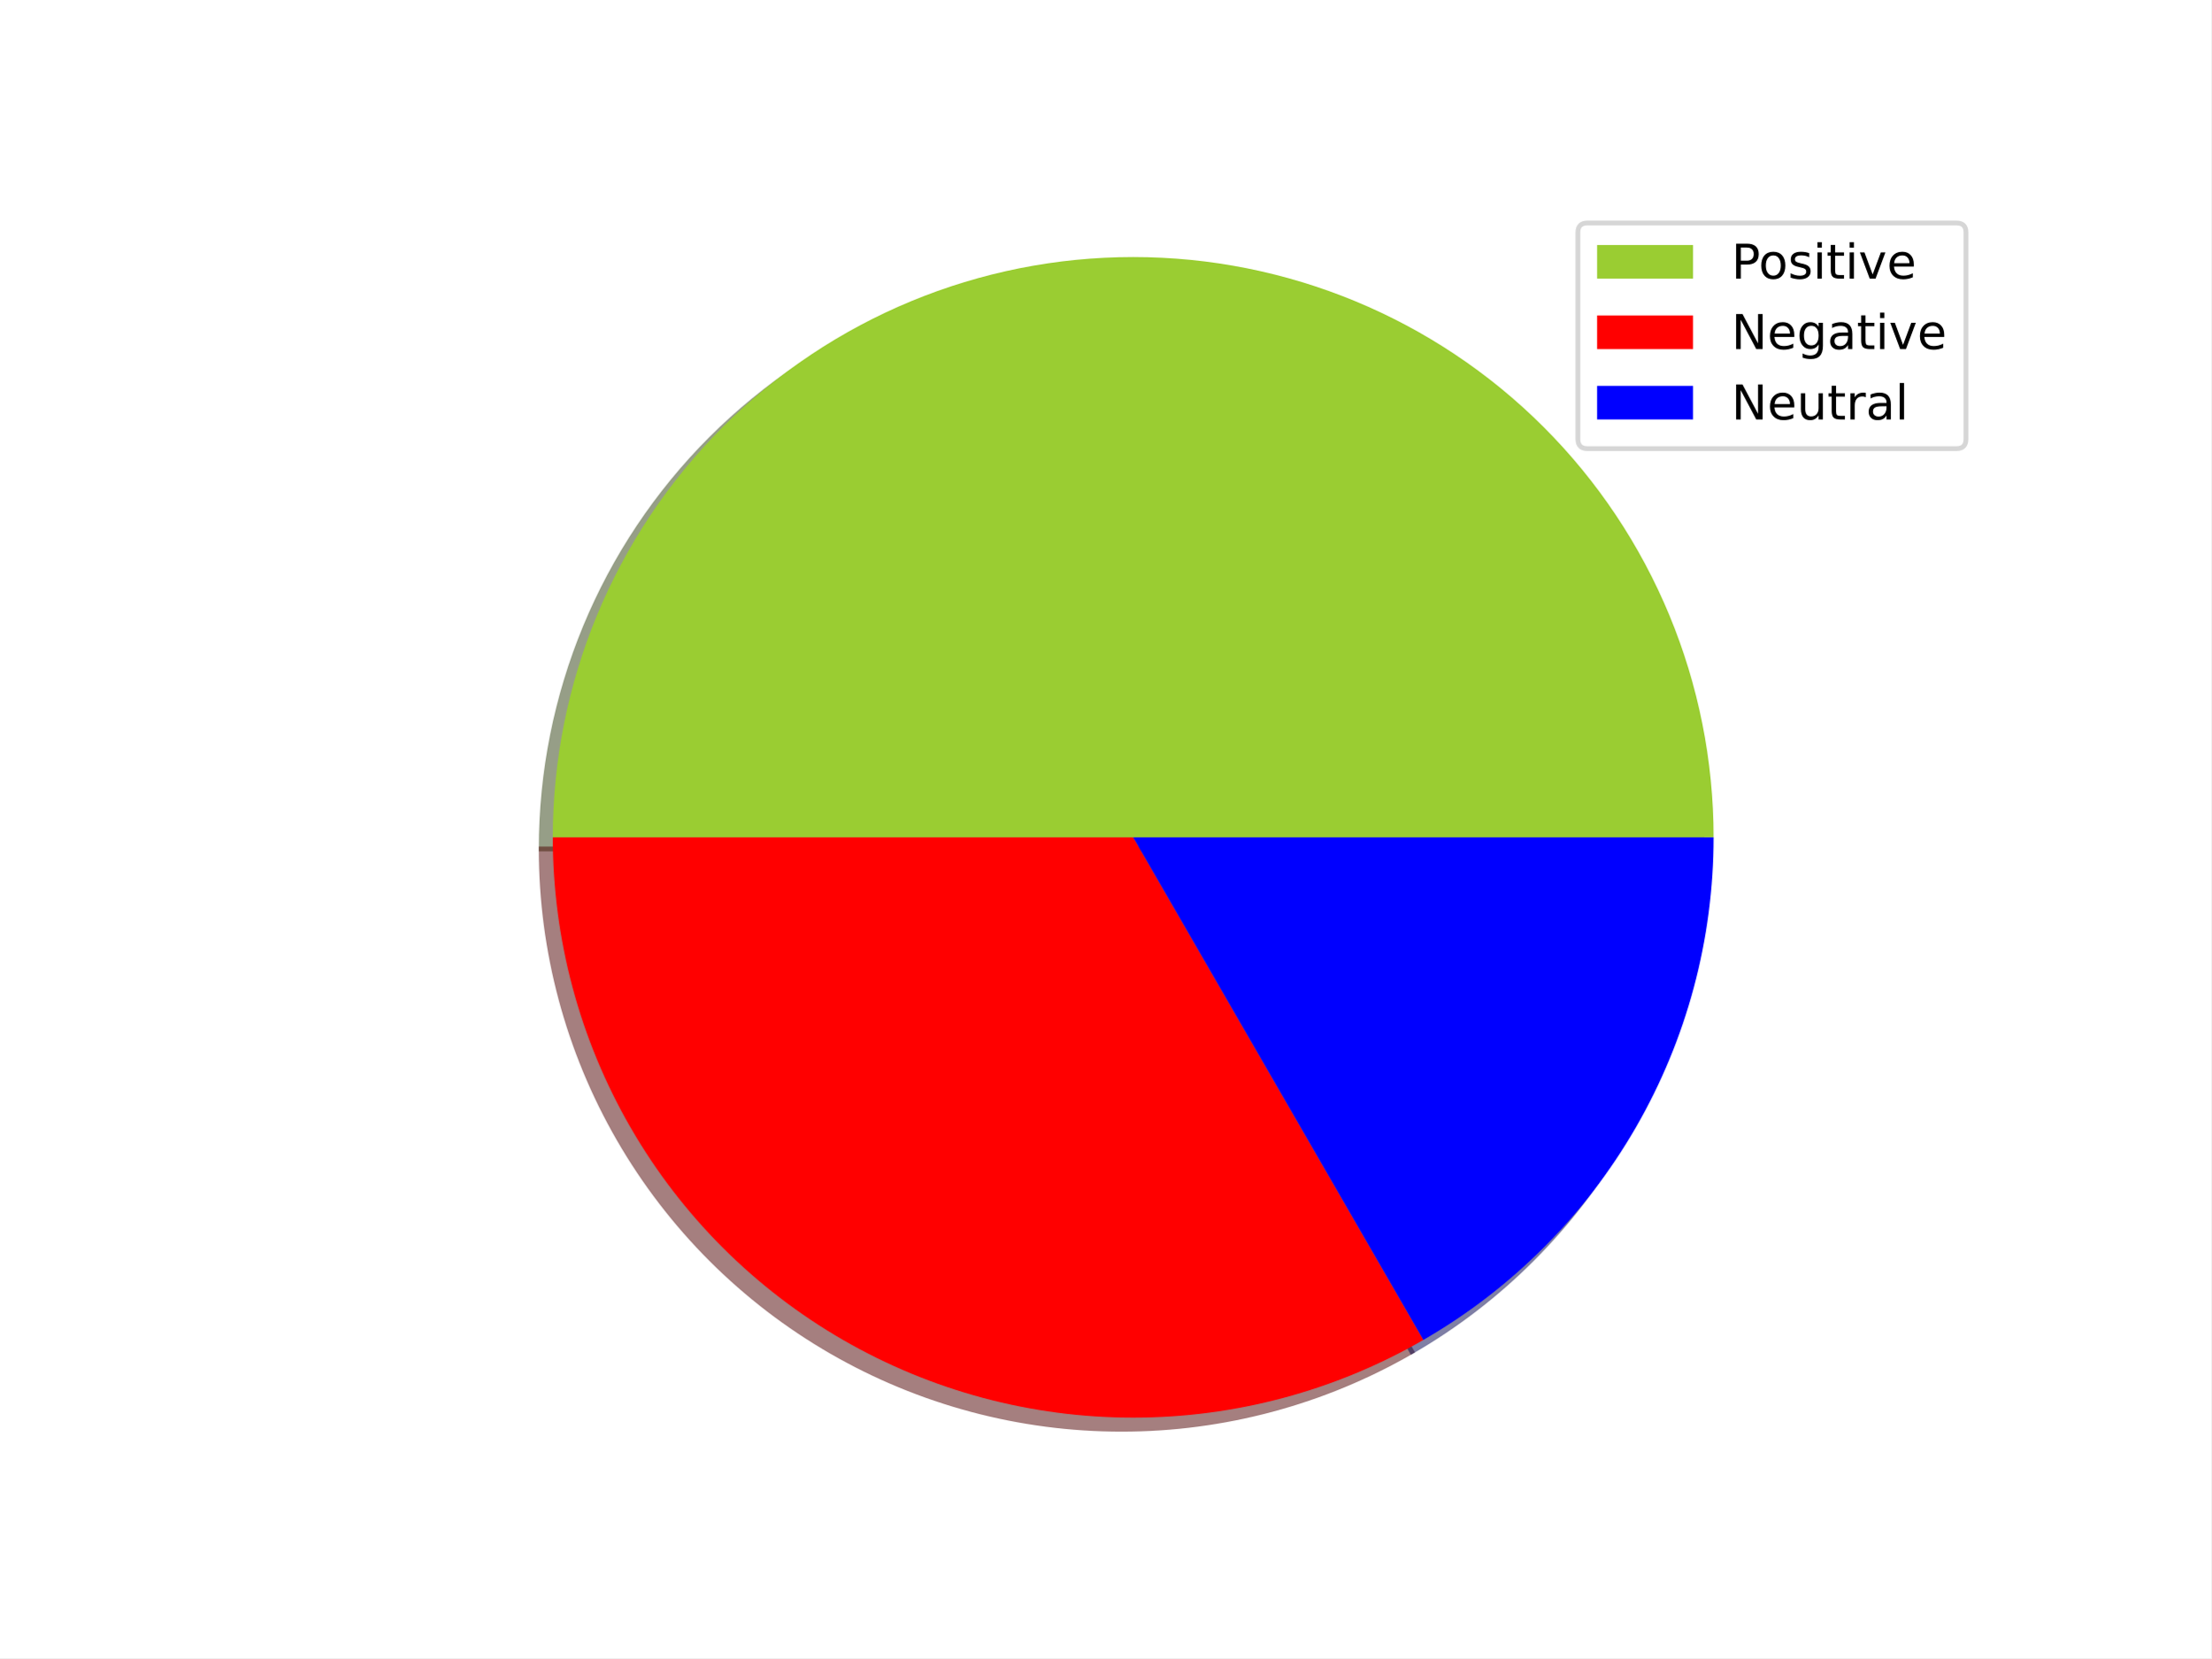
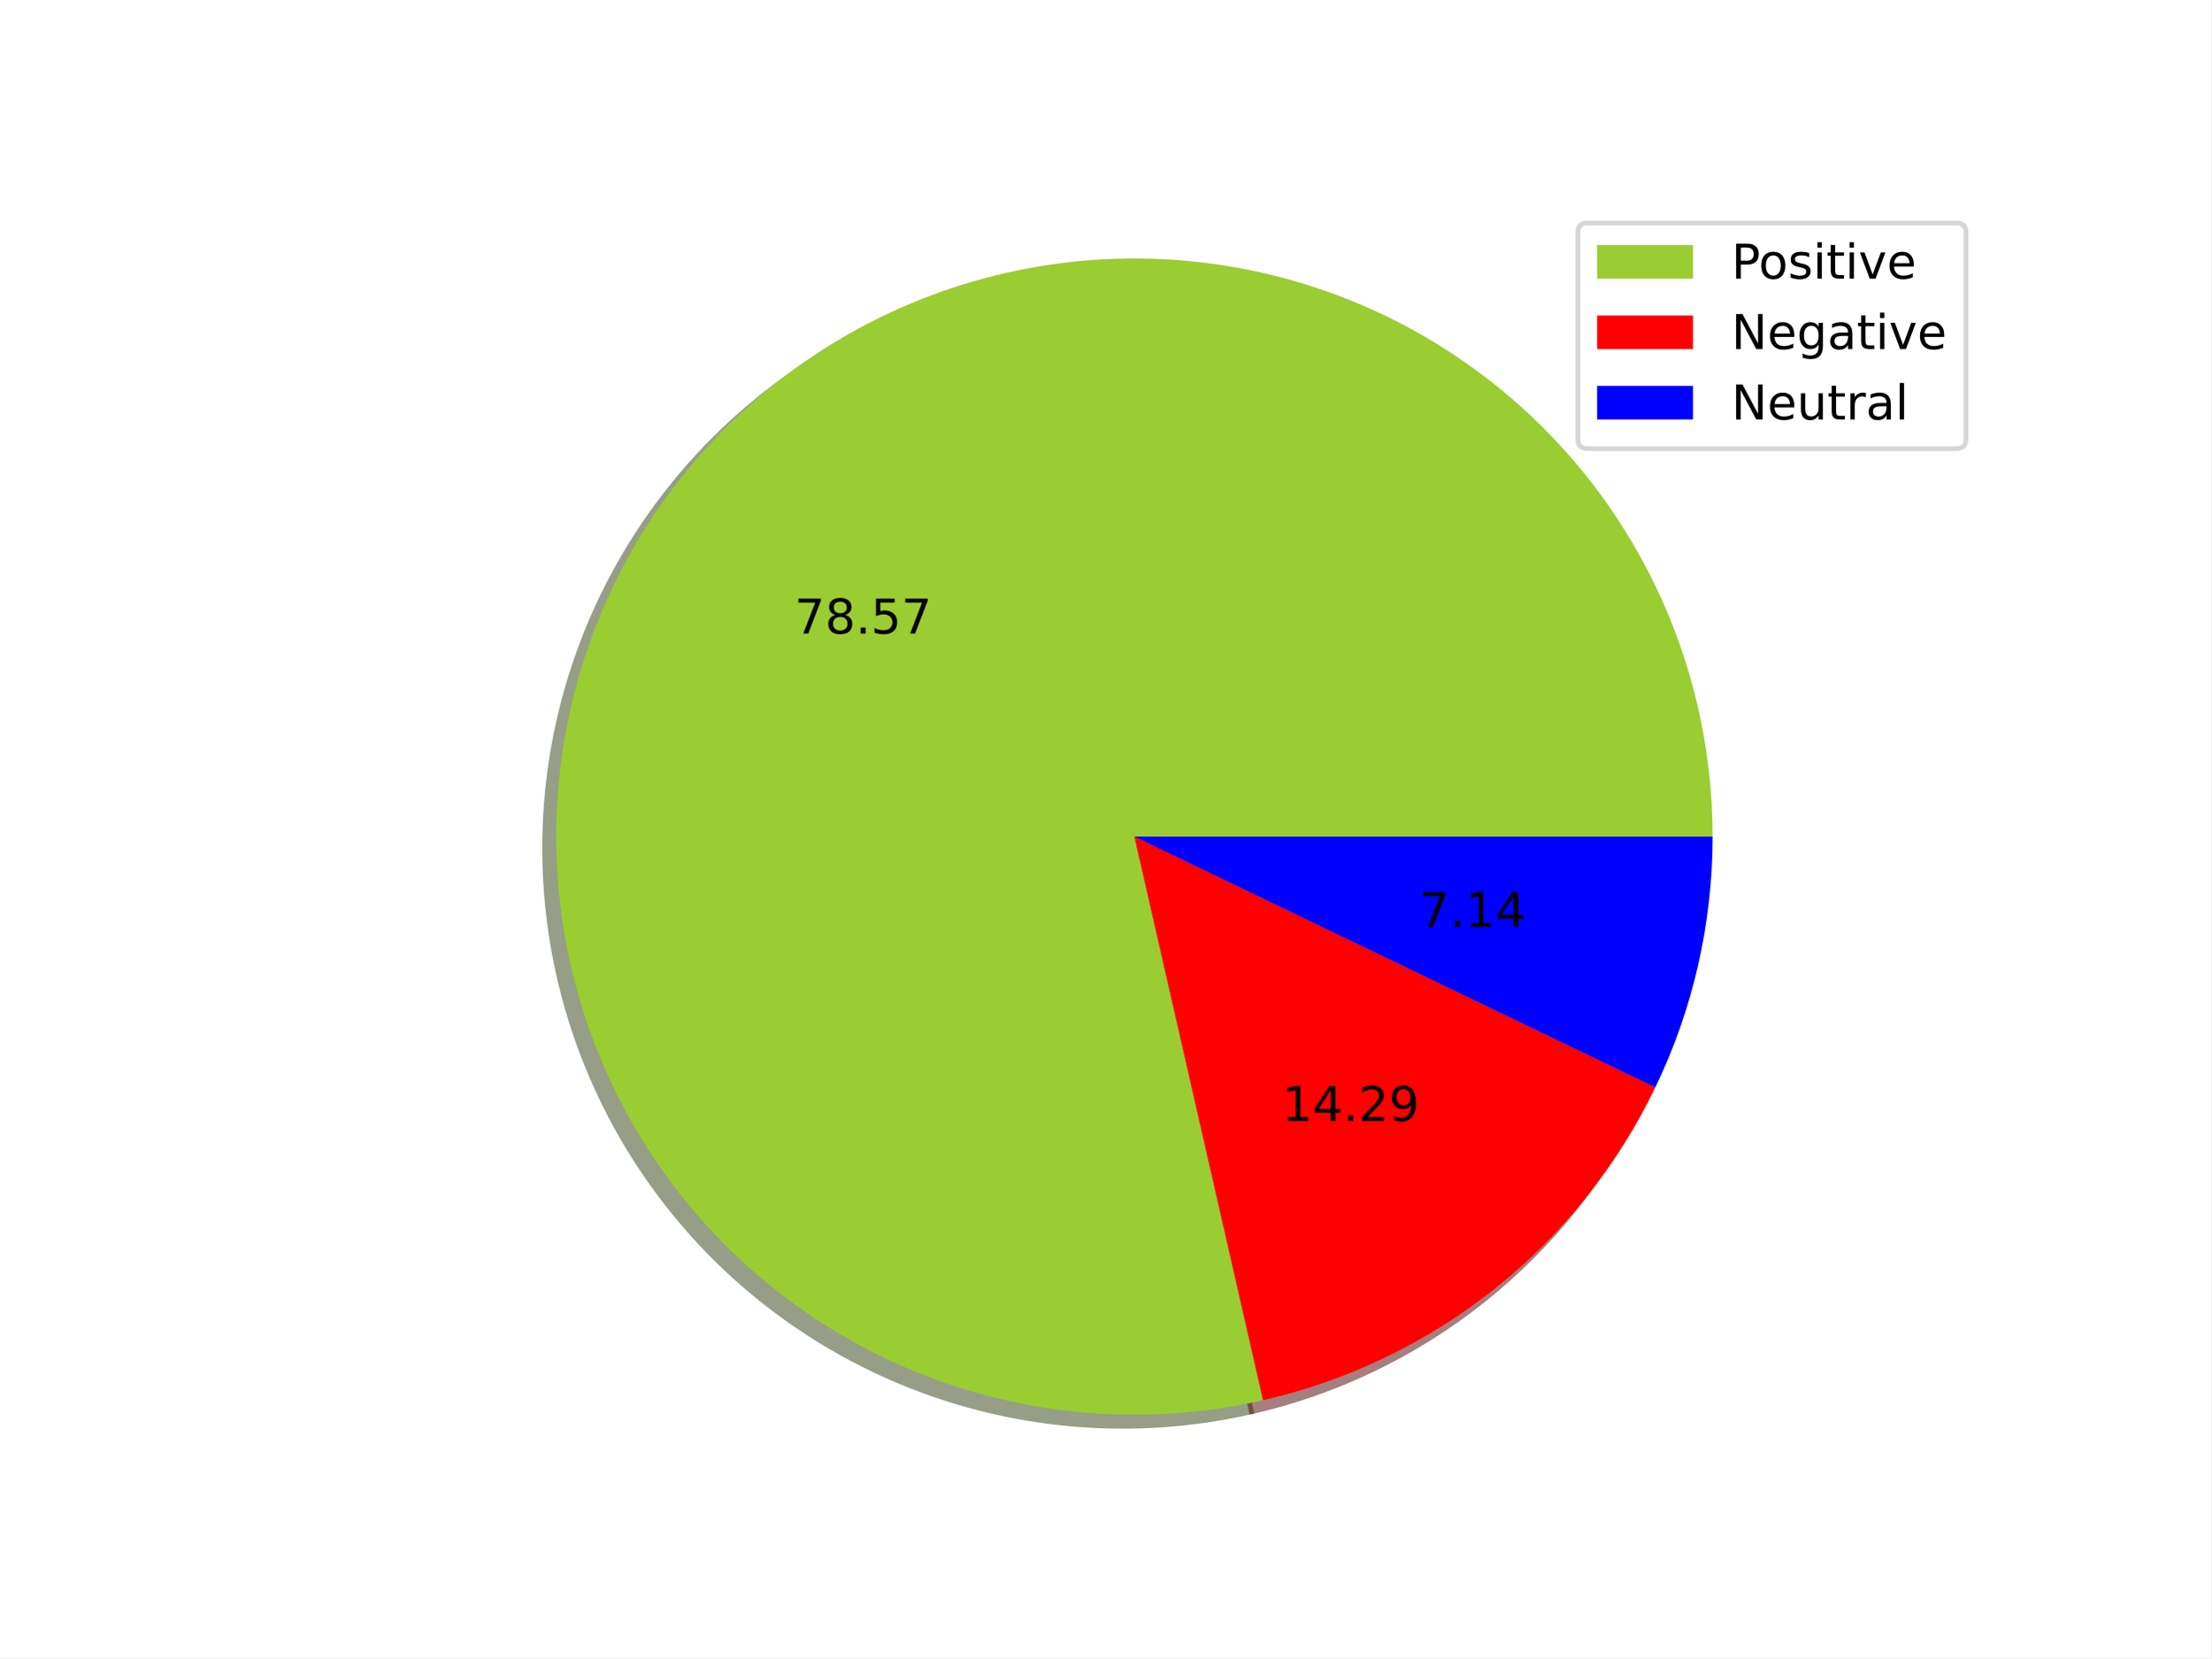
<svg xmlns="http://www.w3.org/2000/svg" xmlns:xlink="http://www.w3.org/1999/xlink" height="345.6pt" version="1.1" viewBox="0 0 460.8 345.6" width="460.8pt">
  <defs>
    <style type="text/css">*{stroke-linecap:butt;stroke-linejoin:round;}</style>
  </defs>
  <g id="figure_1">
    <g id="patch_1">
      <path d="M 0 345.6  L 460.8 345.6  L 460.8 0  L 0 0  z " style="fill:#ffffff;" />
    </g>
    <g id="axes_1">
      <g id="patch_2">
-         <path d="M 354.701 176.947  C 354.701 144.879 341.948 114.091 319.272 91.416  C 296.597 68.74 265.809 55.987 233.741 55.987  C 201.673 55.987 170.885 68.74 148.209 91.416  C 125.533 114.091 112.781 144.879 112.781 176.947  L 233.741 176.947  L 354.701 176.947  z " style="fill:#2e3e0f;opacity:0.5;stroke:#2e3e0f;stroke-linejoin:miter;" />
+         <path d="M 354.504 176.78  C 354.504 164.362 352.585 152.018 348.814 140.186  C 345.043 128.355 339.465 117.177 332.279 107.049  C 325.093 96.922 316.385 87.965 306.463 80.498  C 296.54 73.031 285.523 67.142 273.802 63.041  C 262.081 58.94 249.796 56.675 237.383 56.326  C 224.97 55.978 212.577 57.551 200.644 60.988  C 188.712 64.426 177.382 69.688 167.057 76.587  C 156.731 83.486 147.534 91.94 139.792 101.649  C 132.049 111.357 125.854 122.205 121.426 133.807  C 116.997 145.408 114.388 157.625 113.692 170.023  C 112.996 182.422 114.22 194.854 117.322 206.878  C 120.424 218.902 125.366 230.375 131.972 240.89  C 138.579 251.405 146.772 260.835 156.26 268.847  C 165.747 276.859 176.417 283.356 187.89 288.108  C 199.362 292.86 211.501 295.811 223.875 296.854  C 236.249 297.898 248.711 297.023 260.817 294.259  L 234.003 176.78  L 354.504 176.78  z " style="fill:#2e3e0f;opacity:0.5;stroke:#2e3e0f;stroke-linejoin:miter;" />
      </g>
      <g id="patch_3">
-         <path d="M 112.781 176.947  C 112.781 198.179 118.371 219.04 128.986 237.427  C 139.602 255.814 154.874 271.086 173.261 281.702  C 191.648 292.317 212.509 297.907 233.741 297.907  C 254.972 297.907 275.834 292.317 294.221 281.702  L 233.741 176.947  L 112.781 176.947  z " style="fill:#4c0000;opacity:0.5;stroke:#4c0000;stroke-linejoin:miter;" />
+         <path d="M 260.817 294.259  C 278.466 290.231 294.982 282.278 309.134 270.991  C 323.287 259.705 334.717 245.373 342.571 229.063  L 234.003 176.78  L 260.817 294.259  z " style="fill:#4c0000;opacity:0.5;stroke:#4c0000;stroke-linejoin:miter;" />
      </g>
      <g id="patch_4">
-         <path d="M 294.221 281.702  C 312.608 271.086 327.88 255.814 338.495 237.427  C 349.111 219.04 354.701 198.179 354.701 176.947  L 233.741 176.947  L 294.221 281.702  z " style="fill:#00004c;opacity:0.5;stroke:#00004c;stroke-linejoin:miter;" />
+         <path d="M 342.571 229.063  C 346.486 220.934 349.475 212.39 351.483 203.594  C 353.491 194.797 354.504 185.803 354.504 176.78  L 234.003 176.78  L 342.571 229.063  z " style="fill:#00004c;opacity:0.5;stroke:#00004c;stroke-linejoin:miter;" />
      </g>
      <g id="patch_5">
-         <path d="M 357.12 174.528  C 357.12 142.46 344.367 111.672 321.692 88.996  C 299.016 66.321 268.228 53.568 236.16 53.568  C 204.092 53.568 173.304 66.321 150.628 88.996  C 127.953 111.672 115.2 142.46 115.2 174.528  L 236.16 174.528  L 357.12 174.528  z " style="fill:#9acd32;" />
+         <path d="M 356.914 174.37  C 356.914 161.952 354.995 149.608 351.224 137.776  C 347.453 125.945 341.875 114.767 334.689 104.639  C 327.503 94.512 318.795 85.555 308.873 78.088  C 298.95 70.621 287.933 64.732 276.212 60.631  C 264.491 56.53 252.206 54.265 239.793 53.916  C 227.38 53.568 214.987 55.141 203.054 58.578  C 191.122 62.016 179.792 67.278 169.467 74.177  C 159.141 81.076 149.944 89.53 142.202 99.239  C 134.459 108.947 128.264 119.795 123.836 131.397  C 119.407 142.998 116.798 155.215 116.102 167.613  C 115.406 180.012 116.63 192.444 119.732 204.468  C 122.834 216.492 127.776 227.965 134.382 238.48  C 140.989 248.995 149.182 258.425 158.67 266.437  C 168.157 274.449 178.827 280.946 190.3 285.698  C 201.772 290.45 213.911 293.401 226.285 294.444  C 238.659 295.488 251.121 294.613 263.227 291.849  L 236.413 174.37  L 356.914 174.37  z " style="fill:#9acd32;" />
      </g>
      <g id="patch_6">
-         <path d="M 115.2 174.528  C 115.2 195.759 120.79 216.621 131.406 235.008  C 142.021 253.395 157.293 268.667 175.68 279.282  C 194.067 289.898 214.929 295.488 236.16 295.488  C 257.391 295.488 278.253 289.898 296.64 279.282  L 236.16 174.528  L 115.2 174.528  z " style="fill:#ff0000;" />
+         <path d="M 263.227 291.849  C 280.876 287.821 297.392 279.868 311.544 268.581  C 325.697 257.295 337.127 242.963 344.981 226.653  L 236.413 174.37  L 263.227 291.849  z " style="fill:#ff0000;" />
      </g>
      <g id="patch_7">
-         <path d="M 296.64 279.282  C 315.027 268.667 330.299 253.395 340.914 235.008  C 351.53 216.621 357.12 195.759 357.12 174.528  L 236.16 174.528  L 296.64 279.282  z " style="fill:#0000ff;" />
+         <path d="M 344.981 226.653  C 348.896 218.524 351.885 209.98 353.893 201.184  C 355.901 192.387 356.914 183.393 356.914 174.37  L 236.413 174.37  L 344.981 226.653  z " style="fill:#0000ff;" />
      </g>
      <g id="matplotlib.axis_1" />
      <g id="matplotlib.axis_2" />
+       <g id="text_1">
+         <g transform="translate(165.5725 132.0505)scale(0.1 -0.1)">
+           <defs>
+             <path d="M 525 4666  L 3525 4666  L 3525 4397  L 1831 0  L 1172 0  L 2766 4134  L 525 4134  L 525 4666  z " id="DejaVuSans-37" transform="scale(0.015625)" />
+             <path d="M 2034 2216  Q 1584 2216 1326 1975  Q 1069 1734 1069 1313  Q 1069 891 1326 650  Q 1584 409 2034 409  Q 2484 409 2743 651  Q 3003 894 3003 1313  Q 3003 1734 2745 1975  Q 2488 2216 2034 2216  z M 1403 2484  Q 997 2584 770 2862  Q 544 3141 544 3541  Q 544 4100 942 4425  Q 1341 4750 2034 4750  Q 2731 4750 3128 4425  Q 3525 4100 3525 3541  Q 3525 3141 3298 2862  Q 3072 2584 2669 2484  Q 3125 2378 3379 2068  Q 3634 1759 3634 1313  Q 3634 634 3220 271  Q 2806 -91 2034 -91  Q 1263 -91 848 271  Q 434 634 434 1313  Q 434 1759 690 2068  Q 947 2378 1403 2484  z M 1172 3481  Q 1172 3119 1398 2916  Q 1625 2713 2034 2713  Q 2441 2713 2670 2916  Q 2900 3119 2900 3481  Q 2900 3844 2670 4047  Q 2441 4250 2034 4250  Q 1625 4250 1398 4047  Q 1172 3844 1172 3481  z " id="DejaVuSans-38" transform="scale(0.015625)" />
+             <path d="M 684 794  L 1344 794  L 1344 0  L 684 0  L 684 794  z " id="DejaVuSans-2e" transform="scale(0.015625)" />
+             <path d="M 691 4666  L 3169 4666  L 3169 4134  L 1269 4134  L 1269 2991  Q 1406 3038 1543 3061  Q 1681 3084 1819 3084  Q 2600 3084 3056 2656  Q 3513 2228 3513 1497  Q 3513 744 3044 326  Q 2575 -91 1722 -91  Q 1428 -91 1123 -41  Q 819 9 494 109  L 494 744  Q 775 591 1075 516  Q 1375 441 1709 441  Q 2250 441 2565 725  Q 2881 1009 2881 1497  Q 2881 1984 2565 2268  Q 2250 2553 1709 2553  Q 1456 2553 1204 2497  Q 953 2441 691 2322  L 691 4666  z " id="DejaVuSans-35" transform="scale(0.015625)" />
+           </defs>
+           <use xlink:href="#DejaVuSans-37" />
+           <use x="63.623" xlink:href="#DejaVuSans-38" />
+           <use x="127.246" xlink:href="#DejaVuSans-2e" />
+           <use x="159.033" xlink:href="#DejaVuSans-35" />
+           <use x="222.656" xlink:href="#DejaVuSans-37" />
+         </g>
+       </g>
+       <g id="text_2">
+         <g transform="translate(267.1779 233.656)scale(0.1 -0.1)">
+           <defs>
+             <path d="M 794 531  L 1825 531  L 1825 4091  L 703 3866  L 703 4441  L 1819 4666  L 2450 4666  L 2450 531  L 3481 531  L 3481 0  L 794 0  L 794 531  z " id="DejaVuSans-31" transform="scale(0.015625)" />
+             <path d="M 2419 4116  L 825 1625  L 2419 1625  L 2419 4116  z M 2253 4666  L 3047 4666  L 3047 1625  L 3713 1625  L 3713 1100  L 3047 1100  L 3047 0  L 2419 0  L 2419 1100  L 313 1100  L 313 1709  L 2253 4666  z " id="DejaVuSans-34" transform="scale(0.015625)" />
+             <path d="M 1228 531  L 3431 531  L 3431 0  L 469 0  L 469 531  Q 828 903 1448 1529  Q 2069 2156 2228 2338  Q 2531 2678 2651 2914  Q 2772 3150 2772 3378  Q 2772 3750 2511 3984  Q 2250 4219 1831 4219  Q 1534 4219 1204 4116  Q 875 4013 500 3803  L 500 4441  Q 881 4594 1212 4672  Q 1544 4750 1819 4750  Q 2544 4750 2975 4387  Q 3406 4025 3406 3419  Q 3406 3131 3298 2873  Q 3191 2616 2906 2266  Q 2828 2175 2409 1742  Q 1991 1309 1228 531  z " id="DejaVuSans-32" transform="scale(0.015625)" />
+             <path d="M 703 97  L 703 672  Q 941 559 1184 500  Q 1428 441 1663 441  Q 2288 441 2617 861  Q 2947 1281 2994 2138  Q 2813 1869 2534 1725  Q 2256 1581 1919 1581  Q 1219 1581 811 2004  Q 403 2428 403 3163  Q 403 3881 828 4315  Q 1253 4750 1959 4750  Q 2769 4750 3195 4129  Q 3622 3509 3622 2328  Q 3622 1225 3098 567  Q 2575 -91 1691 -91  Q 1453 -91 1209 -44  Q 966 3 703 97  z M 1959 2075  Q 2384 2075 2632 2365  Q 2881 2656 2881 3163  Q 2881 3666 2632 3958  Q 2384 4250 1959 4250  Q 1534 4250 1286 3958  Q 1038 3666 1038 3163  Q 1038 2656 1286 2365  Q 1534 2075 1959 2075  z " id="DejaVuSans-39" transform="scale(0.015625)" />
+           </defs>
+           <use xlink:href="#DejaVuSans-31" />
+           <use x="63.623" xlink:href="#DejaVuSans-34" />
+           <use x="127.246" xlink:href="#DejaVuSans-2e" />
+           <use x="159.033" xlink:href="#DejaVuSans-32" />
+           <use x="222.656" xlink:href="#DejaVuSans-39" />
+         </g>
+       </g>
+       <g id="text_3">
+         <g transform="translate(295.7684 193.2175)scale(0.1 -0.1)">
+           <use xlink:href="#DejaVuSans-37" />
+           <use x="63.623" xlink:href="#DejaVuSans-2e" />
+           <use x="95.41" xlink:href="#DejaVuSans-31" />
+           <use x="159.033" xlink:href="#DejaVuSans-34" />
+         </g>
+       </g>
      <g id="legend_1">
        <g id="patch_8">
          <path d="M 330.839 93.506  L 407.72 93.506  Q 409.72 93.506 409.72 91.506  L 409.72 48.472  Q 409.72 46.472 407.72 46.472  L 330.839 46.472  Q 328.839 46.472 328.839 48.472  L 328.839 91.506  Q 328.839 93.506 330.839 93.506  z " style="fill:#ffffff;opacity:0.8;stroke:#cccccc;stroke-linejoin:miter;" />
        </g>
        <g id="patch_9">
          <path d="M 332.839 58.07  L 352.839 58.07  L 352.839 51.07  L 332.839 51.07  z " style="fill:#9acd32;" />
        </g>
-         <g id="text_1">
+         <g id="text_4">
          <g transform="translate(360.8388 58.07044)scale(0.1 -0.1)">
            <defs>
              <path d="M 1259 4147  L 1259 2394  L 2053 2394  Q 2494 2394 2734 2622  Q 2975 2850 2975 3272  Q 2975 3691 2734 3919  Q 2494 4147 2053 4147  L 1259 4147  z M 628 4666  L 2053 4666  Q 2838 4666 3239 4311  Q 3641 3956 3641 3272  Q 3641 2581 3239 2228  Q 2838 1875 2053 1875  L 1259 1875  L 1259 0  L 628 0  L 628 4666  z " id="DejaVuSans-50" transform="scale(0.015625)" />
              <path d="M 1959 3097  Q 1497 3097 1228 2736  Q 959 2375 959 1747  Q 959 1119 1226 758  Q 1494 397 1959 397  Q 2419 397 2687 759  Q 2956 1122 2956 1747  Q 2956 2369 2687 2733  Q 2419 3097 1959 3097  z M 1959 3584  Q 2709 3584 3137 3096  Q 3566 2609 3566 1747  Q 3566 888 3137 398  Q 2709 -91 1959 -91  Q 1206 -91 779 398  Q 353 888 353 1747  Q 353 2609 779 3096  Q 1206 3584 1959 3584  z " id="DejaVuSans-6f" transform="scale(0.015625)" />
              <path d="M 2834 3397  L 2834 2853  Q 2591 2978 2328 3040  Q 2066 3103 1784 3103  Q 1356 3103 1142 2972  Q 928 2841 928 2578  Q 928 2378 1081 2264  Q 1234 2150 1697 2047  L 1894 2003  Q 2506 1872 2764 1633  Q 3022 1394 3022 966  Q 3022 478 2636 193  Q 2250 -91 1575 -91  Q 1294 -91 989 -36  Q 684 19 347 128  L 347 722  Q 666 556 975 473  Q 1284 391 1588 391  Q 1994 391 2212 530  Q 2431 669 2431 922  Q 2431 1156 2273 1281  Q 2116 1406 1581 1522  L 1381 1569  Q 847 1681 609 1914  Q 372 2147 372 2553  Q 372 3047 722 3315  Q 1072 3584 1716 3584  Q 2034 3584 2315 3537  Q 2597 3491 2834 3397  z " id="DejaVuSans-73" transform="scale(0.015625)" />
              <path d="M 603 3500  L 1178 3500  L 1178 0  L 603 0  L 603 3500  z M 603 4863  L 1178 4863  L 1178 4134  L 603 4134  L 603 4863  z " id="DejaVuSans-69" transform="scale(0.015625)" />
              <path d="M 1172 4494  L 1172 3500  L 2356 3500  L 2356 3053  L 1172 3053  L 1172 1153  Q 1172 725 1289 603  Q 1406 481 1766 481  L 2356 481  L 2356 0  L 1766 0  Q 1100 0 847 248  Q 594 497 594 1153  L 594 3053  L 172 3053  L 172 3500  L 594 3500  L 594 4494  L 1172 4494  z " id="DejaVuSans-74" transform="scale(0.015625)" />
              <path d="M 191 3500  L 800 3500  L 1894 563  L 2988 3500  L 3597 3500  L 2284 0  L 1503 0  L 191 3500  z " id="DejaVuSans-76" transform="scale(0.015625)" />
              <path d="M 3597 1894  L 3597 1613  L 953 1613  Q 991 1019 1311 708  Q 1631 397 2203 397  Q 2534 397 2845 478  Q 3156 559 3463 722  L 3463 178  Q 3153 47 2828 -22  Q 2503 -91 2169 -91  Q 1331 -91 842 396  Q 353 884 353 1716  Q 353 2575 817 3079  Q 1281 3584 2069 3584  Q 2775 3584 3186 3129  Q 3597 2675 3597 1894  z M 3022 2063  Q 3016 2534 2758 2815  Q 2500 3097 2075 3097  Q 1594 3097 1305 2825  Q 1016 2553 972 2059  L 3022 2063  z " id="DejaVuSans-65" transform="scale(0.015625)" />
            </defs>
            <use xlink:href="#DejaVuSans-50" />
            <use x="56.678" xlink:href="#DejaVuSans-6f" />
            <use x="117.859" xlink:href="#DejaVuSans-73" />
            <use x="169.959" xlink:href="#DejaVuSans-69" />
            <use x="197.742" xlink:href="#DejaVuSans-74" />
            <use x="236.951" xlink:href="#DejaVuSans-69" />
            <use x="264.734" xlink:href="#DejaVuSans-76" />
            <use x="323.914" xlink:href="#DejaVuSans-65" />
          </g>
        </g>
        <g id="patch_10">
          <path d="M 332.839 72.749  L 352.839 72.749  L 352.839 65.749  L 332.839 65.749  z " style="fill:#ff0000;" />
        </g>
-         <g id="text_2">
+         <g id="text_5">
          <g transform="translate(360.8388 72.74856)scale(0.1 -0.1)">
            <defs>
              <path d="M 628 4666  L 1478 4666  L 3547 763  L 3547 4666  L 4159 4666  L 4159 0  L 3309 0  L 1241 3903  L 1241 0  L 628 0  L 628 4666  z " id="DejaVuSans-4e" transform="scale(0.015625)" />
              <path d="M 2906 1791  Q 2906 2416 2648 2759  Q 2391 3103 1925 3103  Q 1463 3103 1205 2759  Q 947 2416 947 1791  Q 947 1169 1205 825  Q 1463 481 1925 481  Q 2391 481 2648 825  Q 2906 1169 2906 1791  z M 3481 434  Q 3481 -459 3084 -895  Q 2688 -1331 1869 -1331  Q 1566 -1331 1297 -1286  Q 1028 -1241 775 -1147  L 775 -588  Q 1028 -725 1275 -790  Q 1522 -856 1778 -856  Q 2344 -856 2625 -561  Q 2906 -266 2906 331  L 2906 616  Q 2728 306 2450 153  Q 2172 0 1784 0  Q 1141 0 747 490  Q 353 981 353 1791  Q 353 2603 747 3093  Q 1141 3584 1784 3584  Q 2172 3584 2450 3431  Q 2728 3278 2906 2969  L 2906 3500  L 3481 3500  L 3481 434  z " id="DejaVuSans-67" transform="scale(0.015625)" />
              <path d="M 2194 1759  Q 1497 1759 1228 1600  Q 959 1441 959 1056  Q 959 750 1161 570  Q 1363 391 1709 391  Q 2188 391 2477 730  Q 2766 1069 2766 1631  L 2766 1759  L 2194 1759  z M 3341 1997  L 3341 0  L 2766 0  L 2766 531  Q 2569 213 2275 61  Q 1981 -91 1556 -91  Q 1019 -91 701 211  Q 384 513 384 1019  Q 384 1609 779 1909  Q 1175 2209 1959 2209  L 2766 2209  L 2766 2266  Q 2766 2663 2505 2880  Q 2244 3097 1772 3097  Q 1472 3097 1187 3025  Q 903 2953 641 2809  L 641 3341  Q 956 3463 1253 3523  Q 1550 3584 1831 3584  Q 2591 3584 2966 3190  Q 3341 2797 3341 1997  z " id="DejaVuSans-61" transform="scale(0.015625)" />
            </defs>
            <use xlink:href="#DejaVuSans-4e" />
            <use x="74.805" xlink:href="#DejaVuSans-65" />
            <use x="136.328" xlink:href="#DejaVuSans-67" />
            <use x="199.805" xlink:href="#DejaVuSans-61" />
            <use x="261.084" xlink:href="#DejaVuSans-74" />
            <use x="300.293" xlink:href="#DejaVuSans-69" />
            <use x="328.076" xlink:href="#DejaVuSans-76" />
            <use x="387.256" xlink:href="#DejaVuSans-65" />
          </g>
        </g>
        <g id="patch_11">
          <path d="M 332.839 87.427  L 352.839 87.427  L 352.839 80.427  L 332.839 80.427  z " style="fill:#0000ff;" />
        </g>
-         <g id="text_3">
+         <g id="text_6">
          <g transform="translate(360.8388 87.42669)scale(0.1 -0.1)">
            <defs>
              <path d="M 544 1381  L 544 3500  L 1119 3500  L 1119 1403  Q 1119 906 1312 657  Q 1506 409 1894 409  Q 2359 409 2629 706  Q 2900 1003 2900 1516  L 2900 3500  L 3475 3500  L 3475 0  L 2900 0  L 2900 538  Q 2691 219 2414 64  Q 2138 -91 1772 -91  Q 1169 -91 856 284  Q 544 659 544 1381  z M 1991 3584  L 1991 3584  z " id="DejaVuSans-75" transform="scale(0.015625)" />
              <path d="M 2631 2963  Q 2534 3019 2420 3045  Q 2306 3072 2169 3072  Q 1681 3072 1420 2755  Q 1159 2438 1159 1844  L 1159 0  L 581 0  L 581 3500  L 1159 3500  L 1159 2956  Q 1341 3275 1631 3429  Q 1922 3584 2338 3584  Q 2397 3584 2469 3576  Q 2541 3569 2628 3553  L 2631 2963  z " id="DejaVuSans-72" transform="scale(0.015625)" />
              <path d="M 603 4863  L 1178 4863  L 1178 0  L 603 0  L 603 4863  z " id="DejaVuSans-6c" transform="scale(0.015625)" />
            </defs>
            <use xlink:href="#DejaVuSans-4e" />
            <use x="74.805" xlink:href="#DejaVuSans-65" />
            <use x="136.328" xlink:href="#DejaVuSans-75" />
            <use x="199.707" xlink:href="#DejaVuSans-74" />
            <use x="238.916" xlink:href="#DejaVuSans-72" />
            <use x="280.029" xlink:href="#DejaVuSans-61" />
            <use x="341.309" xlink:href="#DejaVuSans-6c" />
          </g>
        </g>
      </g>
    </g>
  </g>
</svg>
